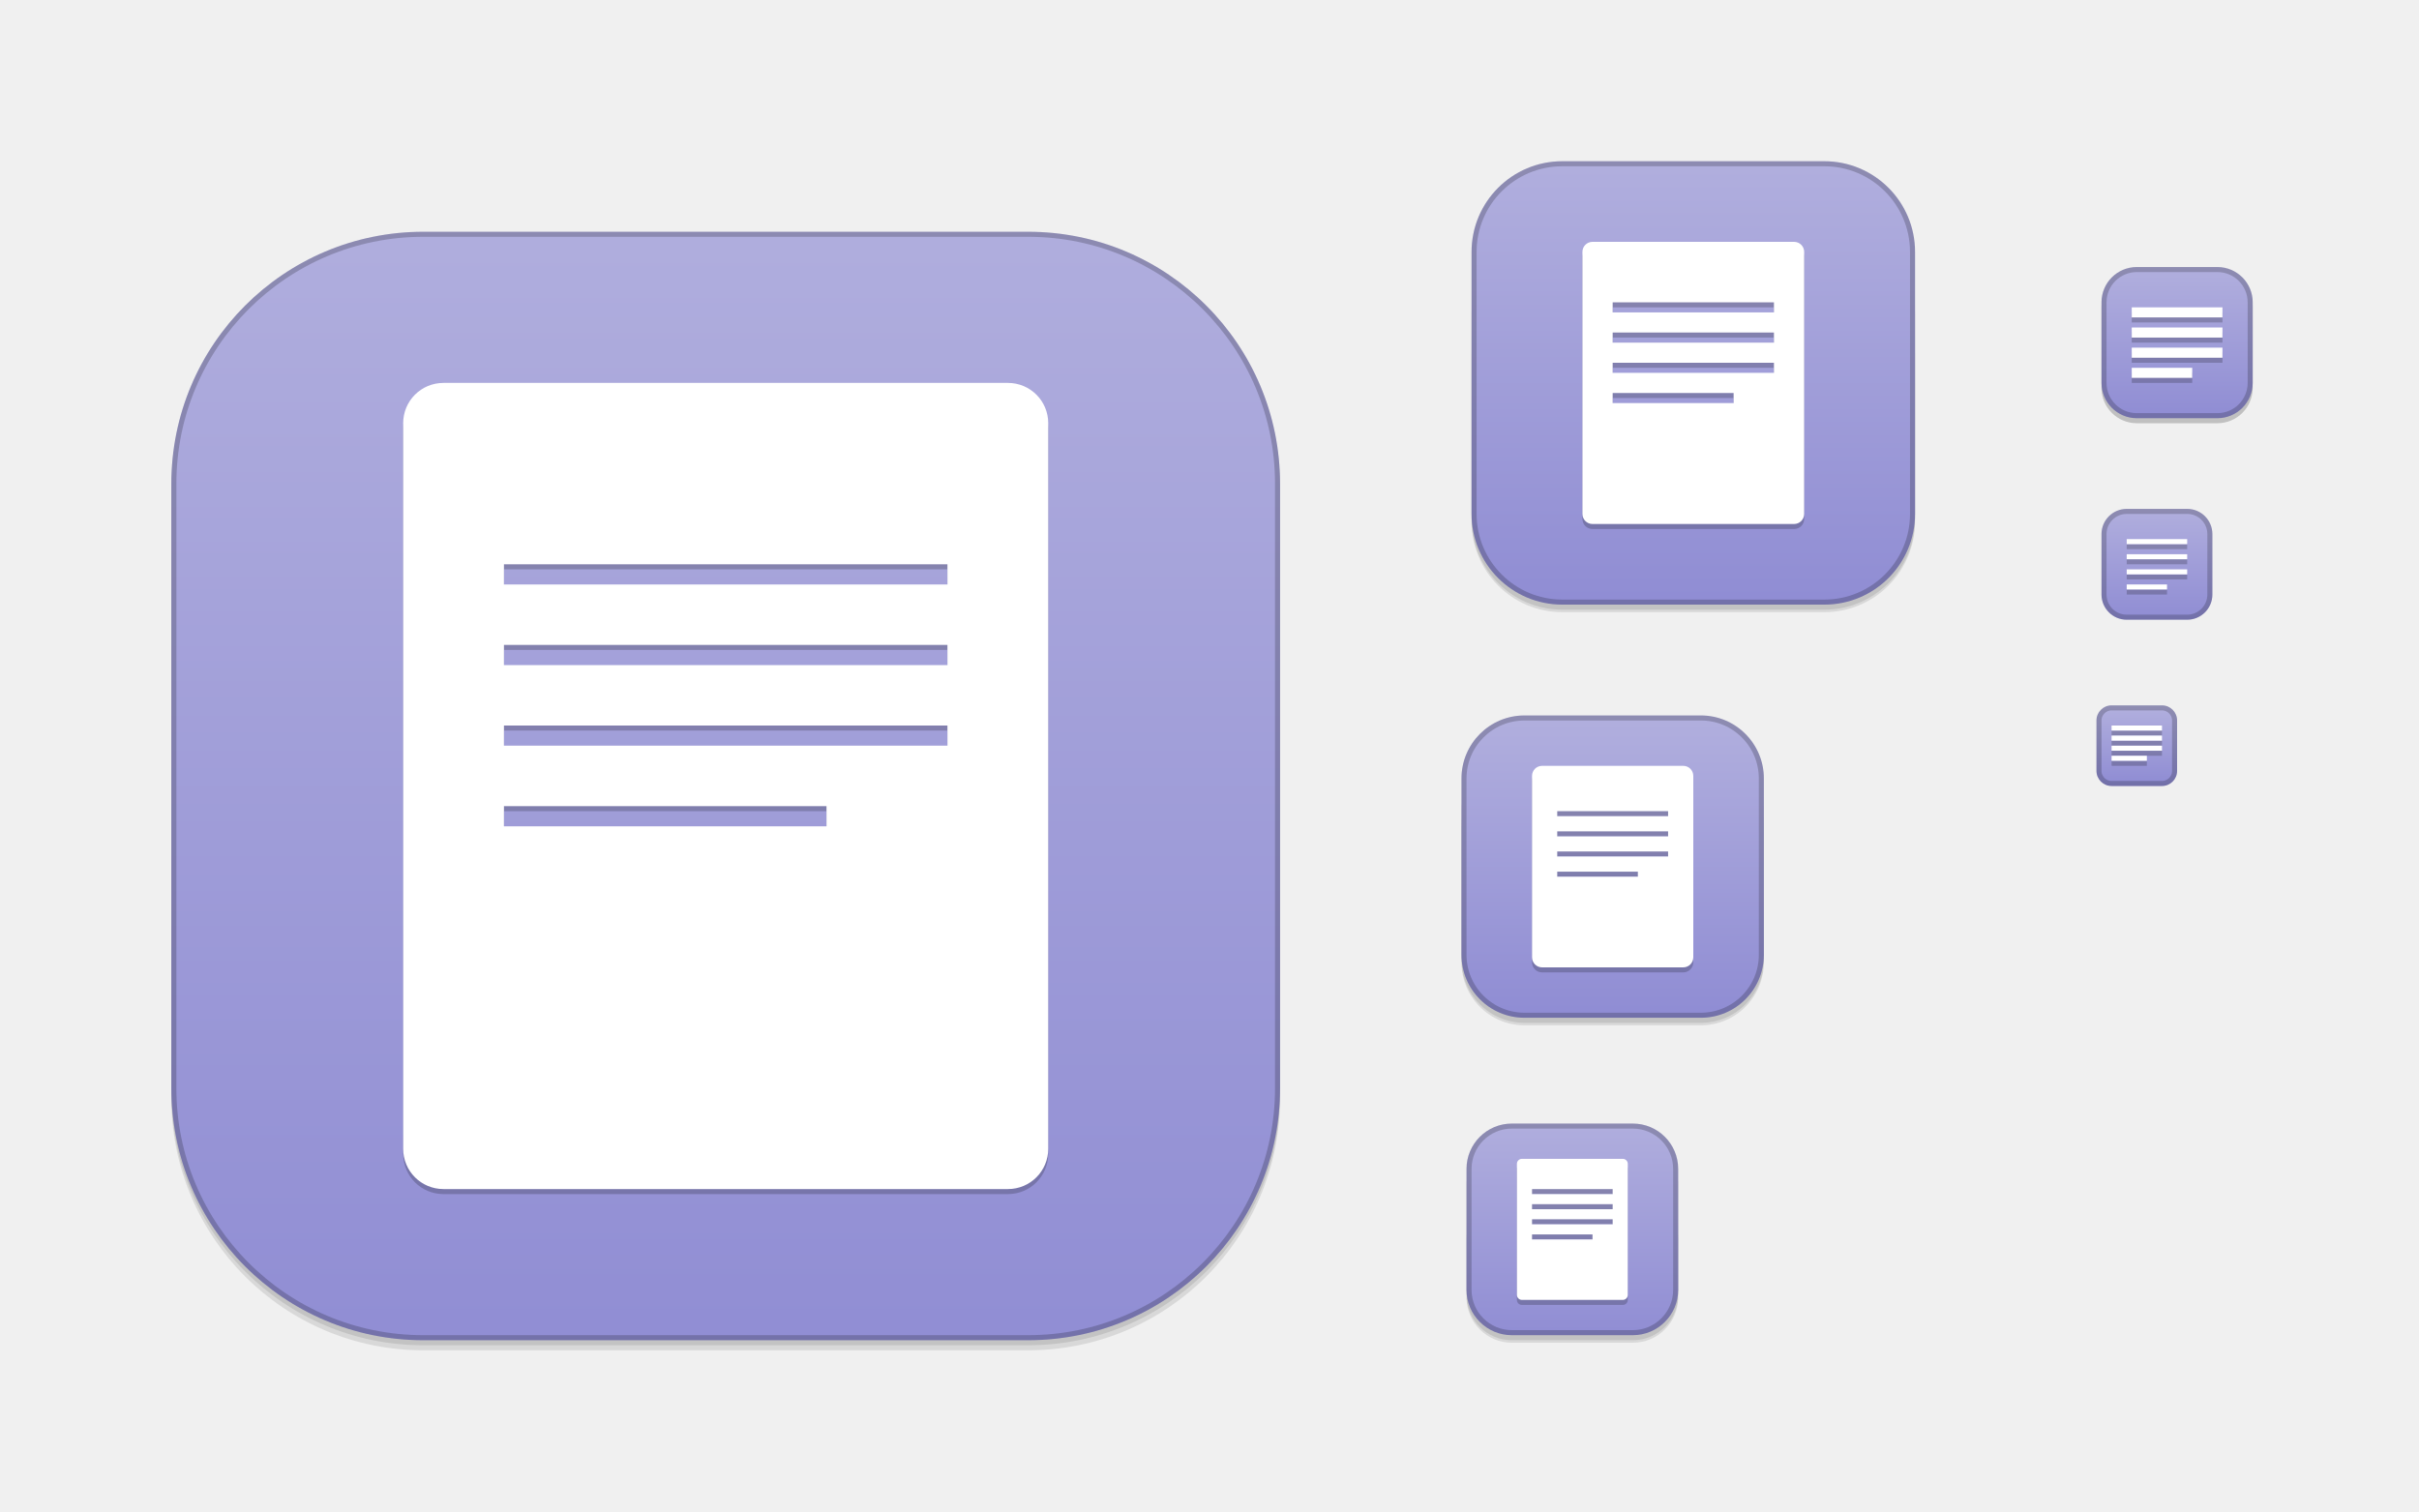
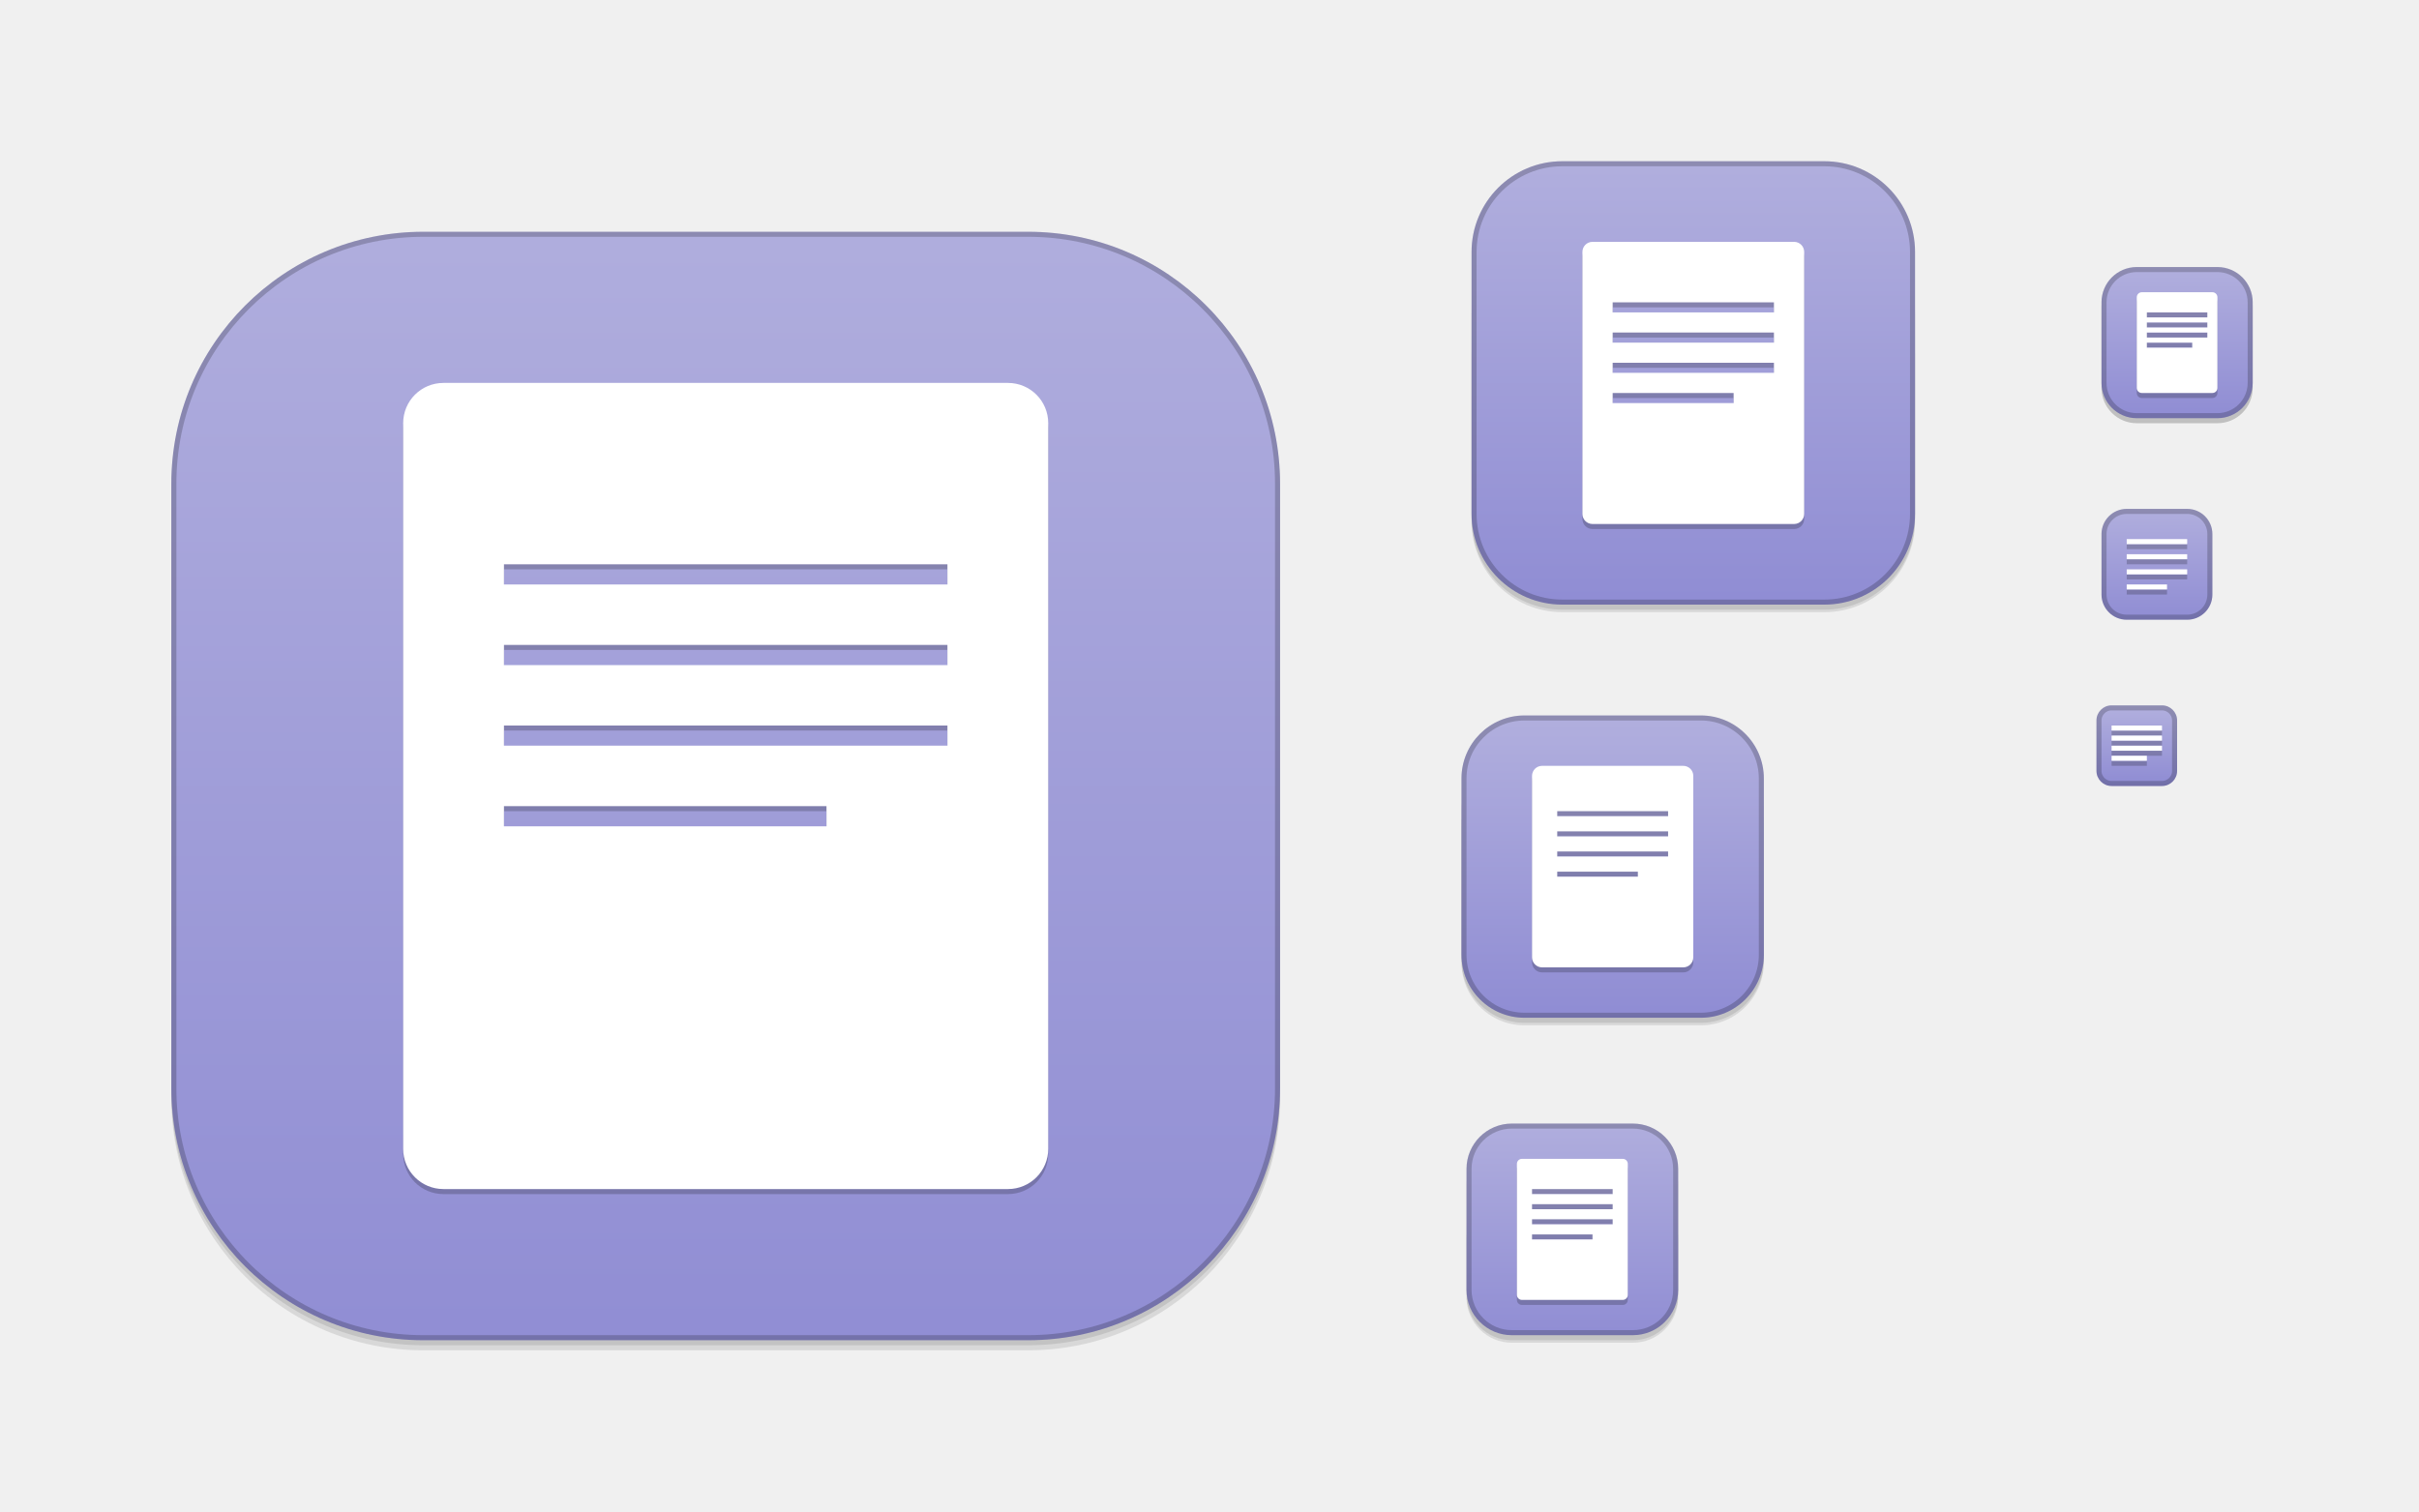
<svg xmlns="http://www.w3.org/2000/svg" xmlns:xlink="http://www.w3.org/1999/xlink" width="480" height="300" id="svg11300" version="1.0" style="display:inline;enable-background:new">
  <defs id="defs3">
    <linearGradient id="outerBackgroundGradient">
      <stop style="stop-color:#8e8bd3;stop-opacity:1;" offset="0" id="stop3864-8-6" />
      <stop style="stop-color:#b2b0de;stop-opacity:1;" offset="1" id="stop3866-9-1" />
    </linearGradient>
    <linearGradient xlink:href="#outerBackgroundGradient" id="linearGradient4097" gradientUnits="userSpaceOnUse" x1="264" y1="280" x2="264" y2="40" gradientTransform="matrix(0.06666667,0,0,0.06666667,414.4,137.3333)" />
    <linearGradient xlink:href="#outerBackgroundGradient" id="linearGradient4101" gradientUnits="userSpaceOnUse" gradientTransform="matrix(0.0875,0,0,0.0875,414.9,97.5)" x1="286.857" y1="302.857" x2="286.857" y2="28.571" />
    <linearGradient xlink:href="#outerBackgroundGradient" id="linearGradient4153" gradientUnits="userSpaceOnUse" gradientTransform="matrix(0.1193182,0,0,0.1193182,414.1364,48.22727)" x1="283.81" y1="299.81" x2="283.81" y2="31.619" />
    <linearGradient xlink:href="#outerBackgroundGradient" id="linearGradient4869" gradientUnits="userSpaceOnUse" gradientTransform="matrix(0.175,0,0,-0.175,286.8,-216)" x1="281.143" y1="297.143" x2="281.143" y2="22.857" />
    <clipPath clipPathUnits="userSpaceOnUse" id="clipPath4891">
      <rect ry="9" y="223" x="307" height="42" width="42" id="rect4893" style="color:#bebebe;fill:url(#linearGradient4895);fill-opacity:1;fill-rule:nonzero;stroke:none;stroke-width:0;marker:none;visibility:visible;display:inline;overflow:visible;enable-background:accumulate" transform="matrix(0,1,-1,0,0,0)" />
    </clipPath>
    <linearGradient xlink:href="#outerBackgroundGradient" id="linearGradient4895" gradientUnits="userSpaceOnUse" gradientTransform="matrix(0.175,0,0,0.175,302.8,216)" x1="144" y1="280" x2="144" y2="40" />
    <clipPath clipPathUnits="userSpaceOnUse" id="clipPath4044">
      <rect ry="4" y="85" x="433" height="22" width="22" id="rect4046" style="color:#bebebe;fill:url(#linearGradient4048);fill-opacity:1;fill-rule:nonzero;stroke:none;stroke-width:0;marker:none;visibility:visible;display:inline;overflow:visible;enable-background:accumulate" />
    </clipPath>
    <linearGradient xlink:href="#outerBackgroundGradient" id="linearGradient4048" gradientUnits="userSpaceOnUse" gradientTransform="matrix(0.0875,0,0,0.0875,430.9,81.5)" x1="149.714" y1="291.429" x2="149.714" y2="40" />
    <clipPath clipPathUnits="userSpaceOnUse" id="clipPath4089">
      <rect style="color:#bebebe;fill:url(#linearGradient4093);fill-opacity:1;fill-rule:nonzero;stroke:none;stroke-width:0;marker:none;visibility:visible;display:inline;overflow:visible;enable-background:accumulate" id="rect4091" width="30" height="30" x="433" y="37" ry="6" />
    </clipPath>
    <linearGradient xlink:href="#outerBackgroundGradient" id="linearGradient4093" gradientUnits="userSpaceOnUse" gradientTransform="matrix(0.1193182,0,0,0.1193182,430.1364,32.22727)" x1="149.714" y1="291.429" x2="149.714" y2="40" />
    <clipPath clipPathUnits="userSpaceOnUse" id="clipPath3855">
      <rect style="color:#bebebe;fill:url(#linearGradient3859);fill-opacity:1;fill-rule:nonzero;stroke:none;stroke-width:0;marker:none;visibility:visible;display:inline;overflow:visible;enable-background:accumulate" id="rect3857" width="16" height="16" x="304" y="212" ry="3" transform="matrix(0,1,-1,0,0,0)" />
    </clipPath>
    <linearGradient xlink:href="#outerBackgroundGradient" id="linearGradient3859" gradientUnits="userSpaceOnUse" gradientTransform="matrix(0.06666667,0,0,0.06666667,302.4,209.3333)" x1="144" y1="280" x2="144" y2="40" />
    <clipPath clipPathUnits="userSpaceOnUse" id="clipPath3862">
      <rect ry="50" y="46" x="34" height="220" width="220" id="rect3864" style="color:#bebebe;fill:url(#linearGradient3866);fill-opacity:1;fill-rule:nonzero;stroke:none;stroke-width:0;marker:none;visibility:visible;display:inline;overflow:visible;enable-background:accumulate" />
    </clipPath>
    <linearGradient xlink:href="#outerBackgroundGradient" id="linearGradient3866" gradientUnits="userSpaceOnUse" gradientTransform="translate(0,-4)" x1="144" y1="280" x2="144" y2="40" />
    <linearGradient xlink:href="#outerBackgroundGradient" id="linearGradient3876" gradientUnits="userSpaceOnUse" gradientTransform="translate(0,-4)" x1="272" y1="288" x2="272" y2="32" />
    <clipPath clipPathUnits="userSpaceOnUse" id="clipPath4187">
      <rect ry="12.5" y="142" x="290" height="60" width="60" id="rect4189" style="color:#bebebe;fill:url(#linearGradient4191);fill-opacity:1;fill-rule:nonzero;stroke:none;stroke-width:0;marker:none;visibility:visible;display:inline;overflow:visible;enable-background:accumulate" />
    </clipPath>
    <linearGradient xlink:href="#outerBackgroundGradient" id="linearGradient4191" gradientUnits="userSpaceOnUse" x1="352" y1="204" x2="352" y2="140" />
    <linearGradient xlink:href="#outerBackgroundGradient" id="linearGradient4197" gradientUnits="userSpaceOnUse" x1="384" y1="124" x2="384" y2="28" />
    <linearGradient xlink:href="#outerBackgroundGradient" id="linearGradient4199" gradientUnits="userSpaceOnUse" x1="352" y1="204" x2="352" y2="140" />
    <clipPath clipPathUnits="userSpaceOnUse" id="clipPath4346">
      <rect style="color:#bebebe;fill:url(#linearGradient4350);fill-opacity:1;fill-rule:nonzero;stroke:none;stroke-width:0;marker:none;visibility:visible;display:inline;overflow:visible;enable-background:accumulate" id="rect4348" width="88" height="88" x="292" y="32" ry="18" />
    </clipPath>
    <linearGradient xlink:href="#outerBackgroundGradient" id="linearGradient4350" gradientUnits="userSpaceOnUse" x1="384" y1="124" x2="384" y2="28" />
    <clipPath clipPathUnits="userSpaceOnUse" id="clipPath3871">
      <rect ry="5" y="101" x="417" height="22" width="22" id="rect3873" style="color:#bebebe;fill:url(#linearGradient3875);fill-opacity:1;fill-rule:nonzero;stroke:none;stroke-width:0;marker:none;visibility:visible;display:inline;overflow:visible;enable-background:accumulate" />
    </clipPath>
    <linearGradient xlink:href="#outerBackgroundGradient" id="linearGradient3875" gradientUnits="userSpaceOnUse" gradientTransform="matrix(0.0875,0,0,0.0875,414.9,97.5)" x1="286.857" y1="302.857" x2="286.857" y2="28.571" />
    <clipPath clipPathUnits="userSpaceOnUse" id="clipPath3881">
      <rect style="color:#bebebe;fill:url(#linearGradient3885);fill-opacity:1;fill-rule:nonzero;stroke:none;stroke-width:0;marker:none;visibility:visible;display:inline;overflow:visible;enable-background:accumulate" id="rect3883" width="30" height="30" x="417" y="53" ry="7" />
    </clipPath>
    <linearGradient xlink:href="#outerBackgroundGradient" id="linearGradient3885" gradientUnits="userSpaceOnUse" gradientTransform="matrix(0.1193182,0,0,0.1193182,414.1364,48.22727)" x1="283.81" y1="299.81" x2="283.81" y2="31.619" />
    <clipPath clipPathUnits="userSpaceOnUse" id="clipPath3979">
      <rect ry="50" y="44" x="34" height="220" width="220" id="rect3981" style="color:#bebebe;fill:url(#linearGradient3983);fill-opacity:1;fill-rule:nonzero;stroke:none;stroke-width:0;marker:none;visibility:visible;display:inline;overflow:visible;enable-background:accumulate" clip-path="none" />
    </clipPath>
    <linearGradient xlink:href="#outerBackgroundGradient" id="linearGradient3983" gradientUnits="userSpaceOnUse" gradientTransform="translate(-3.25e-5,-6)" x1="272" y1="288" x2="272" y2="32" />
    <clipPath clipPathUnits="userSpaceOnUse" id="clipPath3988">
      <rect style="color:#bebebe;fill:url(#linearGradient3992);fill-opacity:1;fill-rule:nonzero;stroke:none;stroke-width:0;marker:none;visibility:visible;display:inline;overflow:visible;enable-background:accumulate" id="rect3990" width="234.667" height="234.667" x="26" y="38.25" ry="48" />
    </clipPath>
    <linearGradient xlink:href="#outerBackgroundGradient" id="linearGradient3992" gradientUnits="userSpaceOnUse" x1="384" y1="124" x2="384" y2="28" gradientTransform="matrix(2.666667,0,0,2.666667,-752.6669,-47.08337)" />
    <linearGradient id="linearGradient4053">
      <stop id="stop4055" offset="0" style="stop-color:#282828;stop-opacity:1;" />
      <stop id="stop4057" offset="1" style="stop-color:#1d1d1d;stop-opacity:1;" />
    </linearGradient>
    <linearGradient id="linearGradient4192">
      <stop id="stop4194" offset="0" style="stop-color:#282828;stop-opacity:1;" />
      <stop id="stop4196" offset="1" style="stop-color:#1d1d1d;stop-opacity:1;" />
    </linearGradient>
    <linearGradient id="linearGradient4199-8">
      <stop id="stop4201" offset="0" style="stop-color:#282828;stop-opacity:1;" />
      <stop id="stop4203" offset="1" style="stop-color:#1d1d1d;stop-opacity:1;" />
    </linearGradient>
    <linearGradient id="linearGradient4206">
      <stop id="stop4208" offset="0" style="stop-color:#282828;stop-opacity:1;" />
      <stop id="stop4210" offset="1" style="stop-color:#1d1d1d;stop-opacity:1;" />
    </linearGradient>
    <linearGradient id="linearGradient4213">
      <stop id="stop4215" offset="0" style="stop-color:#282828;stop-opacity:1;" />
      <stop id="stop4217" offset="1" style="stop-color:#1d1d1d;stop-opacity:1;" />
    </linearGradient>
    <linearGradient id="linearGradient4220">
      <stop id="stop4222" offset="0" style="stop-color:#282828;stop-opacity:1;" />
      <stop id="stop4224" offset="1" style="stop-color:#1d1d1d;stop-opacity:1;" />
    </linearGradient>
    <linearGradient id="linearGradient4227">
      <stop id="stop4229" offset="0" style="stop-color:#282828;stop-opacity:1;" />
      <stop id="stop4231" offset="1" style="stop-color:#1d1d1d;stop-opacity:1;" />
    </linearGradient>
  </defs>
  <g style="display:inline" id="layer1">
    <g style="display:none" id="layer7">
      <text y="19.745" xml:space="preserve" x="15.007" style="font-size:18px;font-style:normal;font-variant:normal;font-weight:normal;font-stretch:normal;fill:#000000;fill-opacity:1;stroke:none;display:inline;enable-background:new;font-family:DejaVu Sans;-inkscape-font-specification:DejaVu Sans" id="context">
        <tspan style="font-style:normal;font-variant:normal;font-weight:normal;font-stretch:normal;font-family:DejaVu Sans;-inkscape-font-specification:DejaVu Sans" y="19.745" x="15.007" id="tspan3933">apps</tspan>
      </text>
      <text y="19.745" xml:space="preserve" x="122.488" style="font-size:18px;font-style:normal;font-variant:normal;font-weight:bold;font-stretch:normal;text-align:start;line-height:125%;writing-mode:lr-tb;text-anchor:start;fill:#000000;fill-opacity:1;stroke:none;display:inline;enable-background:new;font-family:DejaVu Sans;-inkscape-font-specification:DejaVu Sans Bold" id="icon-name">
        <tspan style="font-size:18px;font-style:normal;font-variant:normal;font-weight:bold;font-stretch:normal;font-family:DejaVu Sans;-inkscape-font-specification:DejaVu Sans Bold" y="19.745" x="122.488" id="tspan3937">accessories-text-editor</tspan>
      </text>
      <rect style="fill:#eeeeec;fill-opacity:1;fill-rule:nonzero;stroke:none;stroke-width:2;marker:none;visibility:visible;display:inline;overflow:visible;enable-background:accumulate" id="rect16x16" width="16" height="16" x="416" y="140" />
      <rect style="fill:#d4d4d4;fill-opacity:1;fill-rule:nonzero;stroke:none;stroke-width:2;marker:none;visibility:visible;display:inline;overflow:visible;enable-background:accumulate" id="rect24x24" width="24" height="24" x="416" y="100" />
      <rect style="fill:#eeeeec;fill-opacity:1;fill-rule:nonzero;stroke:none;stroke-width:2;marker:none;visibility:visible;display:inline;overflow:visible;enable-background:accumulate" id="rect32x32" width="32" height="32" x="416" y="52" />
      <rect y="101" x="417" height="22" width="22" id="rect22x22" style="fill:#eeeeec;fill-opacity:1;fill-rule:nonzero;stroke:none;stroke-width:2;marker:none;visibility:visible;display:inline;overflow:visible;enable-background:accumulate" />
      <rect y="220" x="288" height="48" width="48" id="rect48x48" style="fill:#eeeeec;fill-opacity:1;fill-rule:nonzero;stroke:none;stroke-width:2;marker:none;visibility:visible;display:inline;overflow:visible;enable-background:accumulate" />
      <rect style="fill:#eeeeec;fill-opacity:1;fill-rule:nonzero;stroke:none;stroke-width:2;marker:none;visibility:visible;display:inline;overflow:visible;enable-background:accumulate" id="rect256x256" width="256" height="256" x="16" y="28" />
      <rect style="fill:#eeeeec;fill-opacity:1;fill-rule:nonzero;stroke:none;stroke-width:2;marker:none;visibility:visible;display:inline;overflow:visible;enable-background:accumulate" id="rect64x64" width="64" height="64" x="288" y="140" />
      <rect style="fill:#eeeeec;fill-opacity:1;fill-rule:nonzero;stroke:none;stroke-width:2;marker:none;visibility:visible;display:inline;overflow:visible;enable-background:accumulate" id="rect96x96" width="96" height="96" x="288" y="28" />
    </g>
    <g id="layer4" style="display:inline">
      <rect style="opacity:0.0;color:#bebebe;fill:#000000;fill-opacity:1;stroke:#000000;stroke-width:1;stroke-miterlimit:4;stroke-opacity:1;stroke-dasharray:none;marker:none;visibility:visible;display:inline;overflow:visible;enable-background:accumulate" id="rect4156" width="42" height="42" x="-266.5" y="291" ry="9" transform="matrix(0,-1,1,0,0,0)" />
      <rect transform="matrix(0,-1,1,0,0,0)" ry="9" y="291" x="-266.5" height="42" width="40" id="rect4183" style="opacity:0.1;color:#bebebe;fill:#000000;fill-opacity:1;stroke:none;stroke-width:1;marker:none;visibility:visible;display:inline;overflow:visible;enable-background:accumulate" />
      <rect ry="9" y="237" x="291" height="29" width="42" id="rect4144" style="opacity:0.1;color:#bebebe;fill:#000000;fill-opacity:1;fill-rule:nonzero;stroke:none;stroke-width:0;marker:none;visibility:visible;display:inline;overflow:visible;enable-background:accumulate" />
      <rect style="opacity:0.0;color:#bebebe;fill:#000000;fill-opacity:1;fill-rule:nonzero;stroke:#000000;stroke-width:1;stroke-miterlimit:4;stroke-opacity:1;stroke-dasharray:none;marker:none;visibility:visible;display:inline;overflow:visible;enable-background:accumulate" id="rect4340" width="88" height="88" x="292" y="33.5" ry="18" />
      <rect ry="18" y="52.5" x="292" height="69" width="88" id="rect4338" style="opacity:0.1;color:#bebebe;fill:#000000;fill-opacity:1;fill-rule:nonzero;stroke:none;stroke-width:0;marker:none;visibility:visible;display:inline;overflow:visible;enable-background:accumulate" />
      <rect style="opacity:0.1;color:#bebebe;fill:#000000;fill-opacity:1;fill-rule:nonzero;stroke:none;stroke-width:0;marker:none;visibility:visible;display:inline;overflow:visible;enable-background:accumulate" id="rect4335" width="88" height="76.5" x="292" y="44.5" ry="18" />
      <rect style="opacity:0.0;color:#bebebe;fill:#000000;fill-opacity:1;fill-rule:nonzero;stroke:#000000;stroke-width:1;stroke-miterlimit:4;stroke-opacity:1;stroke-dasharray:none;marker:none;visibility:visible;display:inline;overflow:visible;enable-background:accumulate" id="rect4214" width="60" height="60" x="290" y="143.5" ry="12.5" />
      <rect ry="12.5" y="151.5" x="290" height="52" width="60" id="rect4206" style="opacity:0.1;color:#bebebe;fill:#000000;fill-opacity:1;fill-rule:nonzero;stroke:none;stroke-width:0;marker:none;visibility:visible;display:inline;overflow:visible;enable-background:accumulate" />
      <rect style="opacity:0.1;color:#bebebe;fill:#000000;fill-opacity:1;fill-rule:nonzero;stroke:none;stroke-width:0;marker:none;visibility:visible;display:inline;overflow:visible;enable-background:accumulate" id="rect4212" width="60" height="54.5" x="290" y="148.5" ry="12.5" />
      <rect style="opacity:0.2;color:#bebebe;fill:#000000;fill-opacity:1;fill-rule:nonzero;stroke:none;stroke-width:0;marker:none;visibility:visible;display:inline;overflow:visible;enable-background:accumulate" id="rect4058" width="30" height="30" x="417" y="54" ry="7" />
      <rect ry="50" y="48" x="34" height="220" width="220" id="rect3872" style="opacity:0.0;color:#bebebe;fill:#000000;fill-opacity:1;fill-rule:nonzero;stroke:#000000;stroke-width:2;stroke-miterlimit:4;stroke-opacity:1;stroke-dasharray:none;marker:none;visibility:visible;display:inline;overflow:visible;enable-background:accumulate" />
      <rect style="opacity:0.1;color:#bebebe;fill:#000000;fill-opacity:1;fill-rule:nonzero;stroke:none;stroke-width:0;marker:none;visibility:visible;display:inline;overflow:visible;enable-background:accumulate" id="rect3870" width="220" height="220" x="34" y="48" ry="50" />
      <rect ry="50" y="47" x="34" height="220" width="220" id="rect3868" style="opacity:0.1;color:#bebebe;fill:#000000;fill-opacity:1;fill-rule:nonzero;stroke:none;stroke-width:0;marker:none;visibility:visible;display:inline;overflow:visible;enable-background:accumulate" />
    </g>
    <g id="layer2" style="display:inline">
      <rect style="color:#bebebe;fill:url(#linearGradient3876);fill-opacity:1;fill-rule:nonzero;stroke:none;stroke-width:0;marker:none;visibility:visible;display:inline;overflow:visible;enable-background:accumulate" id="rect4040" width="220" height="220" x="34" y="46" ry="50" />
      <rect ry="3" y="140" x="416" height="16" width="16" id="rect4095" style="color:#bebebe;fill:url(#linearGradient4097);fill-opacity:1;fill-rule:nonzero;stroke:none;stroke-width:0;marker:none;visibility:visible;display:inline;overflow:visible;enable-background:accumulate" />
      <rect style="color:#bebebe;fill:url(#linearGradient4101);fill-opacity:1;fill-rule:nonzero;stroke:none;stroke-width:0;marker:none;visibility:visible;display:inline;overflow:visible;enable-background:accumulate" id="rect4099" width="22" height="22" x="417" y="101" ry="5" />
      <rect ry="7" y="53" x="417" height="30" width="30" id="rect4151" style="color:#bebebe;fill:url(#linearGradient4153);fill-opacity:1;fill-rule:nonzero;stroke:none;stroke-width:0;marker:none;visibility:visible;display:inline;overflow:visible;enable-background:accumulate" />
      <rect style="color:#bebebe;fill:url(#linearGradient4869);fill-opacity:1;fill-rule:nonzero;stroke:none;stroke-width:0;marker:none;visibility:visible;display:inline;overflow:visible;enable-background:accumulate" id="rect4783" width="42" height="42" x="291" y="-265" ry="9" transform="scale(1,-1)" />
      <rect ry="18" y="32" x="292" height="88" width="88" id="rect4511" style="color:#bebebe;fill:url(#linearGradient4197);fill-opacity:1;fill-rule:nonzero;stroke:none;stroke-width:0;marker:none;visibility:visible;display:inline;overflow:visible;enable-background:accumulate" />
      <rect style="color:#bebebe;fill:url(#linearGradient4199);fill-opacity:1;fill-rule:nonzero;stroke:none;stroke-width:0;marker:none;visibility:visible;display:inline;overflow:visible;enable-background:accumulate" id="rect4515" width="60" height="60" x="290" y="142" ry="12.5" />
    </g>
    <g id="layer6" style="display:inline">
+       <path id="path3943" d="m 425,59 c -0.554,0 -1,0.446 -1,1 l 0,18 c 0,0.554 0.446,1 1,1 l 14,0 c 0.554,0 1,-0.446 1,-1 l 0,-18 c 0,-0.554 -0.446,-1 -1,-1 z m 1,4 12,0 0,1 -12,0 z m 0,2 12,0 0,1 -12,0 z m 0,2 12,0 0,1 -12,0 z m 0,2 9,0 0,1 -9,0 z" style="opacity:0.2;color:#000000;fill:#000000;fill-opacity:1;fill-rule:nonzero;stroke:none;stroke-width:1.5;marker:none;visibility:visible;display:inline;overflow:visible;enable-background:accumulate" />
+       <path style="color:#000000;fill:#ffffff;fill-opacity:1;fill-rule:nonzero;stroke:none;stroke-width:1.5;marker:none;visibility:visible;display:inline;overflow:visible;enable-background:accumulate" d="m 425,58 c -0.554,0 -1,0.446 -1,1 l 0,18 c 0,0.554 0.446,1 1,1 l 14,0 c 0.554,0 1,-0.446 1,-1 l 0,-18 c 0,-0.554 -0.446,-1 -1,-1 z m 1,4 12,0 0,1 -12,0 z m 0,2 12,0 0,1 -12,0 z m 0,2 12,0 0,1 -12,0 z m 0,2 9,0 0,1 -9,0 z" id="rect3171" />
      <path id="path4007" d="m 200,77 c 4.432,0 8,3.568 8,8 l 0,103 0,10.25 0,5.5 0,25.25 c 0,4.432 -3.568,8 -8,8 l -25.25,0 -5.5,0 -14.25,0 -67,0 c -4.432,0 -8,-3.568 -8,-8 L 80,85 c 0,-4.432 3.568,-8 8,-8 l 112,0 z m -12,36 -88,0 0,4 88,0 0,-4 z m 0,16 -88,0 0,4 88,0 0,-4 z m 0,16 -88,0 0,4 88,0 0,-4 z m -24,16 -64,0 0,4 64,0 0,-4 z" style="opacity:0.2;color:#000000;fill:#000000;fill-opacity:1;fill-rule:nonzero;stroke:none;stroke-width:20;marker:none;visibility:visible;display:inline;overflow:visible;enable-background:new" />
      <path id="path4009" d="m 356,49 c 1.108,0 2,0.892 2,2 l 0,41.375 0,10.625 c 0,1.108 -0.892,2 -2,2 l -10.625,0 -29.375,0 c -1.108,0 -2,-0.892 -2,-2 l 0,-52 c 0,-1.108 0.892,-2 2,-2 l 40,0 z m -4,12 -32,0 0,2 32,0 0,-2 z m 0,6 -32,0 0,2 32,0 0,-2 z m 0,6 -32,0 0,2 32,0 0,-2 z m -8,6 -24,0 0,2 24,0 0,-2 z" style="opacity:0.2;color:#000000;fill:#000000;fill-opacity:1;fill-rule:nonzero;stroke:none;stroke-width:20;marker:none;visibility:visible;display:inline;overflow:visible;enable-background:new" />
      <path id="path4011" d="m 302,231 c -0.554,0 -1,0.446 -1,1 l 0,26 c 0,0.554 0.446,1 1,1 l 14.688,0 5.312,0 c 0.554,0 1,-0.446 1,-1 l 0,-5.312 L 323,232 c 0,-0.554 -0.446,-1 -1,-1 l -20,0 z m 2,6 16,0 0,1 -16,0 0,-1 z m 0,3 16,0 0,1 -16,0 0,-1 z m 0,3 16,0 0,1 -16,0 0,-1 z m 0,3 12,0 0,1 -12,0 0,-1 z" style="opacity:0.2;color:#000000;fill:#000000;fill-opacity:1;fill-rule:nonzero;stroke:none;stroke-width:20;marker:none;visibility:visible;display:inline;overflow:visible;enable-background:new" />
      <path id="path4013" d="m 419,152 0,-1 7,0 0,1 -7,0 z m 0,-2 0,-1 10,0 0,1 -10,0 z m 0,-2 0,-1 10,0 0,1 -10,0 z m 0,-2 0,-1 10,0 0,1 -10,0 z" style="opacity:0.2;color:#000000;fill:#000000;fill-opacity:1;fill-rule:nonzero;stroke:none;stroke-width:2;marker:none;visibility:visible;display:inline;overflow:visible;enable-background:new" />
      <path id="path4015" d="m 334,153 c 1.108,0 2,0.892 2,2 l 0,29.688 0,6.312 c 0,1.108 -0.892,2 -2,2 l -6.312,0 L 306,193 c -1.108,0 -2,-0.892 -2,-2 l 0,-36 c 0,-1.108 0.892,-2 2,-2 l 28,0 z m -3,9 -22,0 0,1 22,0 0,-1 z m 0,4 -22,0 0,1 22,0 0,-1 z m 0,4 -22,0 0,1 22,0 0,-1 z m -6,4 -16,0 0,1 16,0 0,-1 z" style="opacity:0.2;color:#000000;fill:#000000;fill-opacity:1;fill-rule:nonzero;stroke:none;stroke-width:20;marker:none;visibility:visible;display:inline;overflow:visible;enable-background:new" />
      <path id="path4017" d="m 422,118 8,0 0,-1 -8,0 z m 0,-3 12,0 0,-1 -12,0 z m 0,-3 12,0 0,-1 -12,0 z m 0,-3 12,0 0,-1 -12,0 z" style="opacity:0.2;color:#000000;fill:#000000;fill-opacity:1;fill-rule:nonzero;stroke:none;stroke-width:20;marker:none;visibility:visible;display:inline;overflow:visible;enable-background:new" />
-       <path id="path4019" d="m 423,76 0,-2 12,0 0,2 z m 0,-4 0,-2 18,0 0,2 z m 0,-4 0,-2 18,0 0,2 z m 0,-4 0,-2 18,0 0,2 z" style="opacity:0.2;color:#000000;fill:#000000;fill-opacity:1;fill-rule:nonzero;stroke:none;stroke-width:2;marker:none;visibility:visible;display:inline;overflow:visible;enable-background:new" />
      <path style="color:#000000;fill:#ffffff;fill-opacity:1;fill-rule:nonzero;stroke:none;stroke-width:20;marker:none;visibility:visible;display:inline;overflow:visible;enable-background:new" d="m 200,76 c 4.432,0 8,3.568 8,8 l 0,103 0,10.25 0,5.5 0,25.25 c 0,4.432 -3.568,8 -8,8 l -25.25,0 -5.5,0 -14.25,0 -67,0 c -4.432,0 -8,-3.568 -8,-8 L 80,84 c 0,-4.432 3.568,-8 8,-8 l 112,0 z m -12,36 -88,0 0,4 88,0 0,-4 z m 0,16 -88,0 0,4 88,0 0,-4 z m 0,16 -88,0 0,4 88,0 0,-4 z m -24,16 -64,0 0,4 64,0 0,-4 z" id="path3922" />
      <path style="color:#000000;fill:#ffffff;fill-opacity:1;fill-rule:nonzero;stroke:none;stroke-width:20;marker:none;visibility:visible;display:inline;overflow:visible;enable-background:new" d="m 356,48 c 1.108,0 2,0.892 2,2 l 0,41.375 0,10.625 c 0,1.108 -0.892,2 -2,2 l -10.625,0 -29.375,0 c -1.108,0 -2,-0.892 -2,-2 l 0,-52 c 0,-1.108 0.892,-2 2,-2 l 40,0 z m -4,12 -32,0 0,2 32,0 0,-2 z m 0,6 -32,0 0,2 32,0 0,-2 z m 0,6 -32,0 0,2 32,0 0,-2 z m -8,6 -24,0 0,2 24,0 0,-2 z" id="path3871" />
      <path style="color:#000000;fill:#ffffff;fill-opacity:1;fill-rule:nonzero;stroke:none;stroke-width:20;marker:none;visibility:visible;display:inline;overflow:visible;enable-background:new" d="M 302 230 C 301.446 230 301 230.446 301 231 L 301 257 C 301 257.554 301.446 258 302 258 L 316.688 258 L 322 258 C 322.554 258 323 257.554 323 257 L 323 251.688 L 323 231 C 323 230.446 322.554 230 322 230 L 302 230 z M 304 236 L 320 236 L 320 237 L 304 237 L 304 236 z M 304 239 L 320 239 L 320 240 L 304 240 L 304 239 z M 304 242 L 320 242 L 320 243 L 304 243 L 304 242 z M 304 245 L 316 245 L 316 246 L 304 246 L 304 245 z " id="rect3833" />
      <path style="color:#000000;fill:#ffffff;fill-opacity:1;fill-rule:nonzero;stroke:none;stroke-width:2;marker:none;visibility:visible;display:inline;overflow:visible;enable-background:new" d="m 419,151 0,-1 7,0 0,1 -7,0 z m 0,-2 0,-1 10,0 0,1 -10,0 z m 0,-2 0,-1 10,0 0,1 -10,0 z m 0,-2 0,-1 10,0 0,1 -10,0 z" id="rect3897" />
      <path style="color:#000000;fill:#ffffff;fill-opacity:1;fill-rule:nonzero;stroke:none;stroke-width:20;marker:none;visibility:visible;display:inline;overflow:visible;enable-background:new" d="m 334,152 c 1.108,0 2,0.892 2,2 l 0,29.688 0,6.312 c 0,1.108 -0.892,2 -2,2 l -6.312,0 L 306,192 c -1.108,0 -2,-0.892 -2,-2 l 0,-36 c 0,-1.108 0.892,-2 2,-2 l 28,0 z m -3,9 -22,0 0,1 22,0 0,-1 z m 0,4 -22,0 0,1 22,0 0,-1 z m 0,4 -22,0 0,1 22,0 0,-1 z m -6,4 -16,0 0,1 16,0 0,-1 z" id="rect3939" />
      <path style="color:#000000;fill:#ffffff;fill-opacity:1;fill-rule:nonzero;stroke:none;stroke-width:20;marker:none;visibility:visible;display:inline;overflow:visible;enable-background:new" d="m 422,117 8,0 0,-1 -8,0 z m 0,-3 12,0 0,-1 -12,0 z m 0,-3 12,0 0,-1 -12,0 z m 0,-3 12,0 0,-1 -12,0 z" id="path3893" />
-       <path style="color:#000000;fill:#ffffff;fill-opacity:1;fill-rule:nonzero;stroke:none;stroke-width:2;marker:none;visibility:visible;display:inline;overflow:visible;enable-background:new" d="m 423,75 0,-2 12,0 0,2 z m 0,-4 0,-2 18,0 0,2 z m 0,-4 0,-2 18,0 0,2 z m 0,-4 0,-2 18,0 0,2 z" id="rect4105" />
    </g>
    <g id="layer5" style="display:inline">
      <rect ry="9" y="307" x="-265" height="42" width="42" id="rect4884" style="opacity:0.20;color:#bebebe;fill:none;stroke:#000000;stroke-width:2;stroke-miterlimit:4;stroke-opacity:1;stroke-dasharray:none;marker:none;visibility:visible;display:inline;overflow:visible;enable-background:accumulate" transform="matrix(0,1,1,0,-16,488)" clip-path="url(#clipPath4891)" />
      <rect style="opacity:0.20;color:#bebebe;fill:none;stroke:#000000;stroke-width:2;stroke-miterlimit:4;stroke-opacity:1;stroke-dasharray:none;marker:none;visibility:visible;display:inline;overflow:visible;enable-background:accumulate" id="rect5311" width="16" height="16" x="-228" y="304" ry="3" clip-path="url(#clipPath3855)" transform="matrix(0,-1,1,0,112,-72)" />
      <rect ry="50" y="46" x="34" height="220" width="220" id="rect3858" style="opacity:0.20;color:#bebebe;fill:none;stroke:#000000;stroke-width:2;stroke-miterlimit:4;stroke-opacity:1;stroke-dasharray:none;marker:none;visibility:visible;display:inline;overflow:visible;enable-background:accumulate" clip-path="url(#clipPath3862)" />
      <rect ry="12.5" y="142" x="290" height="60" width="60" id="rect4175" style="opacity:0.20;color:#bebebe;fill:none;stroke:#000000;stroke-width:2;stroke-miterlimit:4;stroke-opacity:1;stroke-dasharray:none;marker:none;visibility:visible;display:inline;overflow:visible;enable-background:accumulate" clip-path="url(#clipPath4187)" />
      <rect style="opacity:0.20;color:#bebebe;fill:none;stroke:#000000;stroke-width:2;stroke-miterlimit:4;stroke-opacity:1;stroke-dasharray:none;marker:none;visibility:visible;display:inline;overflow:visible;enable-background:accumulate" id="rect4342" width="88" height="88" x="292" y="32" ry="18" clip-path="url(#clipPath4346)" />
      <rect ry="5" y="101" x="417" height="22" width="22" id="rect3866" style="opacity:0.20;color:#bebebe;fill:none;stroke:#000000;stroke-width:2;stroke-miterlimit:4;stroke-opacity:1;stroke-dasharray:none;marker:none;visibility:visible;display:inline;overflow:visible;enable-background:accumulate" clip-path="url(#clipPath3871)" />
      <rect style="opacity:0.20;color:#bebebe;fill:none;stroke:#000000;stroke-width:2;stroke-miterlimit:4;stroke-opacity:1;stroke-dasharray:none;marker:none;visibility:visible;display:inline;overflow:visible;enable-background:accumulate" id="rect3877" width="30" height="30" x="417" y="53" ry="7" clip-path="url(#clipPath3881)" />
    </g>
  </g>
</svg>
